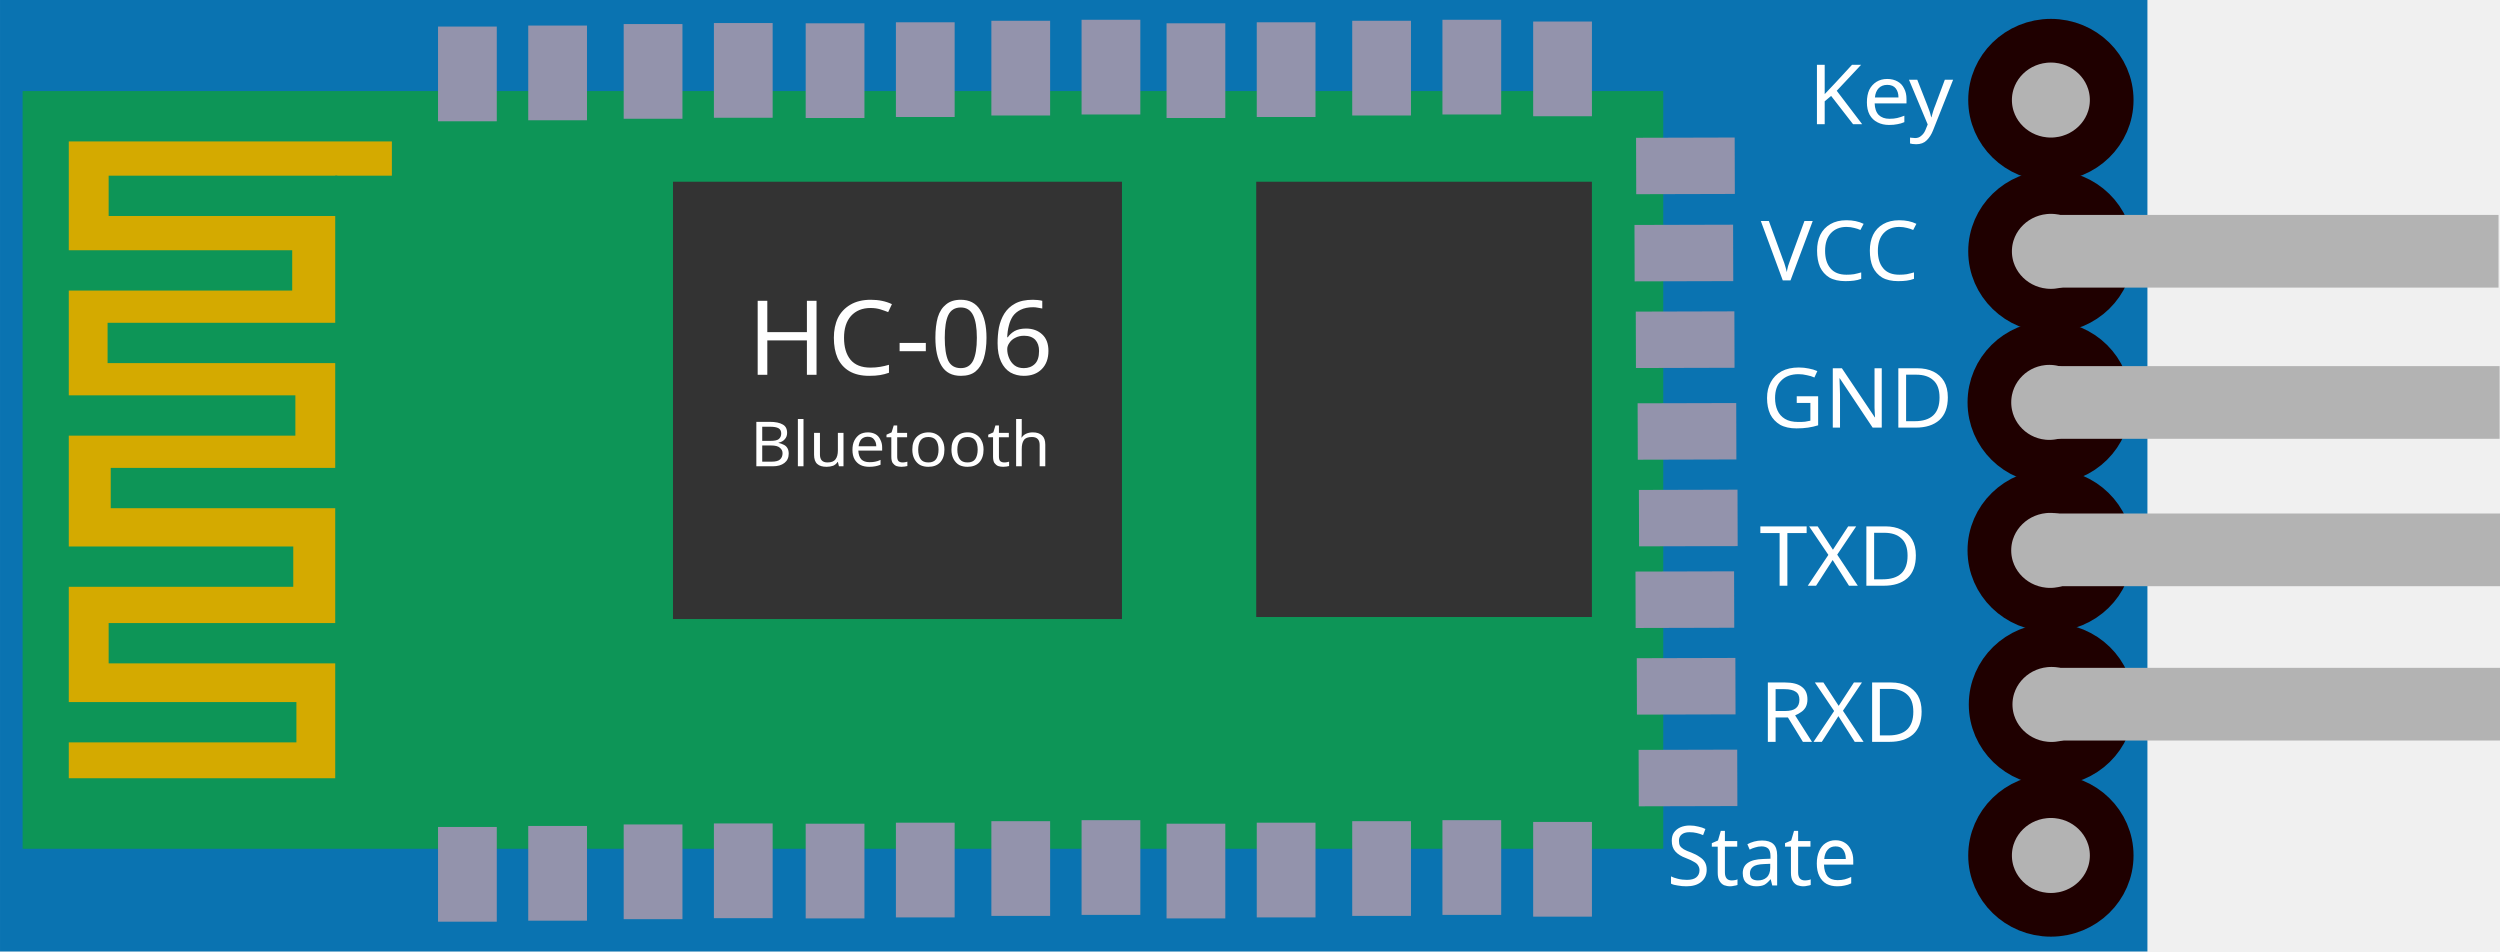
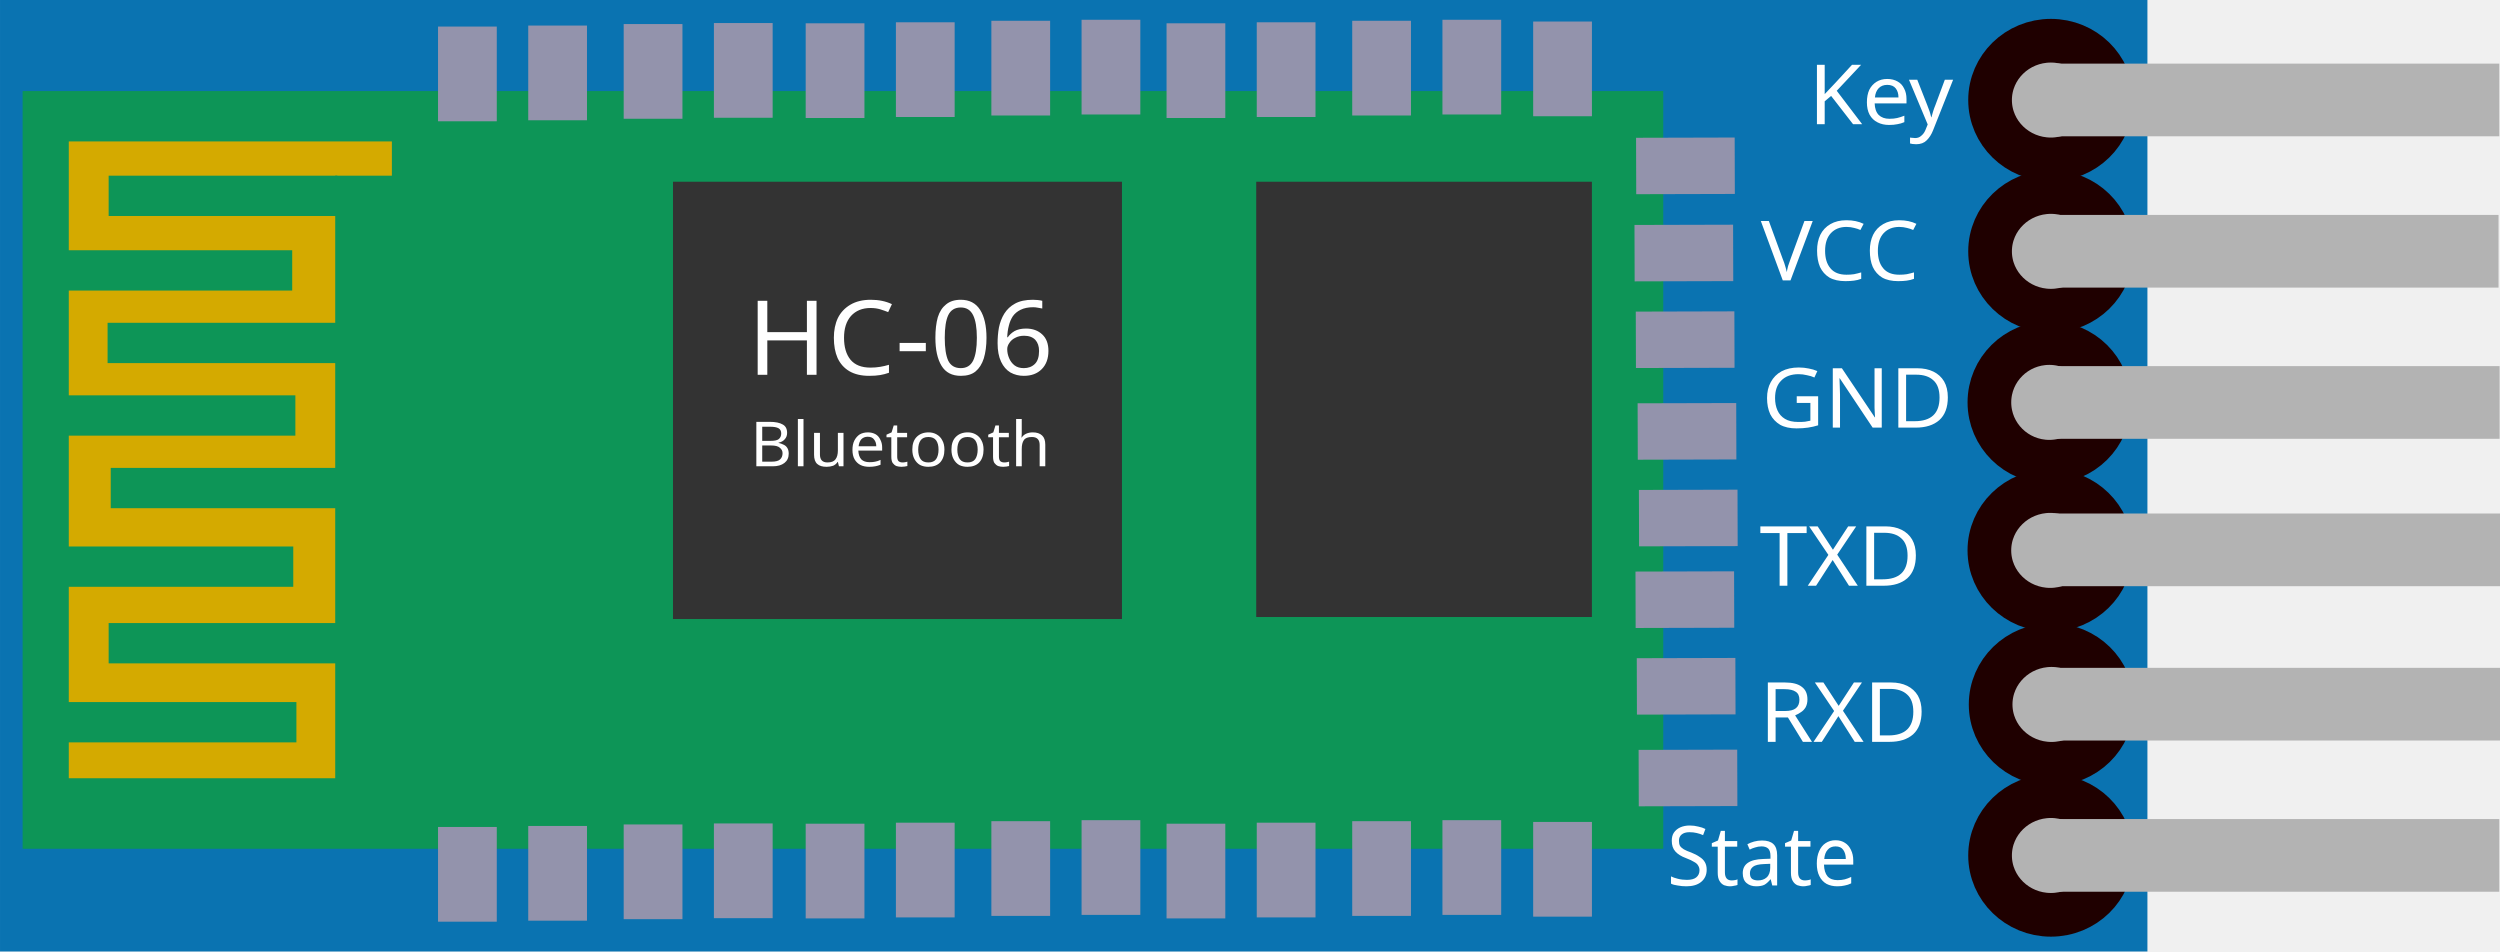
<svg xmlns="http://www.w3.org/2000/svg" gorn="0" width="42.044mm" id="svg4718" height="16.002mm" version="1.1" viewBox="0 0 148.974 56.7">
  <defs id="defs4720" />
  <g transform="translate(-336.9416,-478.2979)">
    <g>
      <g>
        <g>
          <g>
            <g>
              <g>
                <g gorn="0.3.0.0.0.0.0.0.0" id="breadboard">
                  <rect gorn="0.3.0.0.0.0.0.0.0.0" width="127.964" style="fill:#0a73b1;fill-opacity:1" x="336.942" id="rect3336" y="478.298" height="56.7" />
                  <ellipse gorn="0.3.0.0.0.0.0.0.0.1" stroke="#1f0000" stroke-opacity="1" cx="459.153" fill="#b3b3b3" ry="3.536" rx="3.624" id="KEY" cy="484.26" stroke-width="2.603" />
+                   <rect width="26.575" style="fill:#b3b3b3;fill-opacity:1;fill-rule:nonzero" x="459.3" y="482.089" height="4.331" />
+                   <rect width="2.698" style="fill:none" x="483.642" id="connector6pin" y="482.661" height="2.821" />
                  <ellipse gorn="0.3.0.0.0.0.0.0.0.2" stroke="#1f0000" stroke-opacity="1" cx="459.153" fill="#b3b3b3" ry="3.536" id="VCC" rx="3.624" cy="493.276" stroke-width="2.603" />
                  <rect width="26.575" style="fill:#b3b3b3;fill-opacity:1;fill-rule:nonzero" x="459.254" y="491.105" height="4.331" />
                  <rect gorn="0.3.0.0.0.0.0.0.0.4" width="2.698" style="fill:none" x="483.642" y="491.677" id="connector0pin" height="2.821" />
                  <ellipse gorn="0.3.0.0.0.0.0.0.0.5" stroke="#1f0000" stroke-opacity="1" cx="459.058" fill="#b3b3b3" ry="3.536" id="GND" rx="3.569" cy="502.276" stroke-width="2.603" />
                  <rect width="26.55" style="fill:#b3b3b3;fill-opacity:1;fill-rule:nonzero" x="459.342" y="500.115" height="4.331" />
                  <rect gorn="0.3.0.0.0.0.0.0.0.7" width="2.698" style="fill:none" x="483.642" id="connector1pin" y="500.677" height="2.821" />
                  <ellipse gorn="0.3.0.0.0.0.0.0.0.8" stroke="#1f0000" stroke-opacity="1" cx="459.112" fill="#b3b3b3" ry="3.536" id="TXD" rx="3.624" cy="511.096" stroke-width="2.603" />
                  <rect gorn="0.3.0.0.0.0.0.0.0.9" width="26.575" style="fill:#b3b3b3;fill-opacity:1;fill-rule:nonzero" x="459.341" id="connector4pin" y="508.898" height="4.331" />
                  <rect gorn="0.3.0.0.0.0.0.0.0.10" width="2.698" style="fill:none" x="483.642" id="connector2pin" y="509.677" height="2.821" />
                  <ellipse gorn="0.3.0.0.0.0.0.0.0.11" stroke="#1f0000" stroke-opacity="1" cx="459.187" fill="#b3b3b3" ry="3.536" id="RXD" rx="3.624" cy="520.276" stroke-width="2.603" />
                  <rect gorn="0.3.0.0.0.0.0.0.0.12" width="26.575" style="fill:#b3b3b3;fill-opacity:1;fill-rule:nonzero" x="459.341" id="connector5pin" y="518.095" height="4.331" />
                  <rect gorn="0.3.0.0.0.0.0.0.0.13" width="2.698" style="fill:none" x="483.642" y="518.677" id="connector3pin" height="2.821" />
                  <ellipse gorn="0.3.0.0.0.0.0.0.0.14" stroke="#1f0000" stroke-opacity="1" cx="459.153" fill="#b3b3b3" ry="3.536" id="State" rx="3.624" cy="529.276" stroke-width="2.603" />
+                   <rect width="26.575" style="fill:#b3b3b3;fill-opacity:1;fill-rule:nonzero" x="459.3" y="527.105" height="4.331" />
+                   <rect width="2.698" style="fill:none" x="483.642" id="connector7pin" y="527.677" height="2.821" />
                  <g transform="scale(1.020334,0.9800716)">
                    <g>
                      <g>
                        <g>
                          <g>
                            <g>
                              <g>
                                <text gorn="0.3.0.0.0.0.0.0.0.15.0.0.0.0.0.0.0" stroke="none" fill="#ffffff" style="font-style:normal;font-variant:normal;font-weight:normal;font-stretch:normal;line-height:125%;font-family:OCRA;-inkscape-font-specification:OCRA;text-align:end;letter-spacing:0px;word-spacing:0px;text-anchor:end;" x="444.287" font-size="5.039" id="tspan3032" y="495.574" fill-opacity="1">Key</text>
                              </g>
                            </g>
                          </g>
                        </g>
                      </g>
                    </g>
                  </g>
                  <g transform="scale(1.020334,0.9800716)">
                    <g>
                      <g>
                        <g>
                          <g>
                            <g>
                              <g>
                                <text gorn="0.3.0.0.0.0.0.0.0.16.0.0.0.0.0.0.0" stroke="none" fill="#ffffff" style="font-style:normal;font-variant:normal;font-weight:normal;font-stretch:normal;line-height:125%;font-family:OCRA;-inkscape-font-specification:OCRA;letter-spacing:0px;word-spacing:0px;" x="433.064" font-size="5.039" id="tspan3066" y="505.069" fill-opacity="1">VCC</text>
                              </g>
                            </g>
                          </g>
                        </g>
                      </g>
                    </g>
                  </g>
                  <g transform="scale(1.020334,0.9800716)">
                    <g>
                      <g>
                        <g>
                          <g>
                            <g>
                              <g>
                                <text gorn="0.3.0.0.0.0.0.0.0.17.0.0.0.0.0.0.0" stroke="none" fill="#ffffff" style="font-style:normal;font-variant:normal;font-weight:normal;font-stretch:normal;line-height:125%;font-family:OCRA;-inkscape-font-specification:OCRA;letter-spacing:0px;word-spacing:0px;" x="433.112" font-size="5.039" id="tspan3066-7" y="514.022" fill-opacity="1">GND</text>
                              </g>
                            </g>
                          </g>
                        </g>
                      </g>
                    </g>
                  </g>
                  <g transform="scale(1.020334,0.9800716)">
                    <g>
                      <g>
                        <g>
                          <g>
                            <g>
                              <g>
                                <text gorn="0.3.0.0.0.0.0.0.0.18.0.0.0.0.0.0.0" stroke="none" fill="#ffffff" style="font-style:normal;font-variant:normal;font-weight:normal;font-stretch:normal;line-height:125%;font-family:OCRA;-inkscape-font-specification:OCRA;letter-spacing:0px;word-spacing:0px;" x="432.987" font-size="5.039" id="tspan3066-7-0" y="523.636" fill-opacity="1">TXD</text>
                              </g>
                            </g>
                          </g>
                        </g>
                      </g>
                    </g>
                  </g>
                  <g transform="scale(1.020334,0.9800716)">
                    <g>
                      <g>
                        <g>
                          <g>
                            <g>
                              <g>
                                <text gorn="0.3.0.0.0.0.0.0.0.19.0.0.0.0.0.0.0" stroke="none" fill="#ffffff" style="font-style:normal;font-variant:normal;font-weight:normal;font-stretch:normal;line-height:125%;font-family:OCRA;-inkscape-font-specification:OCRA;letter-spacing:0px;word-spacing:0px;" x="432.987" font-size="5.039" id="tspan3066-7-0-4" y="533.13" fill-opacity="1">RXD</text>
                              </g>
                            </g>
                          </g>
                        </g>
                      </g>
                    </g>
                  </g>
                  <g transform="scale(0.9789588,1.021493)">
                    <g>
                      <g>
                        <g>
                          <g>
                            <g>
                              <g>
                                <text gorn="0.3.0.0.0.0.0.0.0.20.0.0.0.0.0.0.0" stroke="none" fill="#ffffff" style="font-style:normal;font-variant:normal;font-weight:normal;font-stretch:normal;line-height:125%;font-family:OCRA;-inkscape-font-specification:OCRA;letter-spacing:0px;word-spacing:0px;" x="445.647" font-size="4.835" id="tspan3066-7-0-4-8" y="519.892" fill-opacity="1">State</text>
                              </g>
                            </g>
                          </g>
                        </g>
                      </g>
                    </g>
                  </g>
                  <rect gorn="0.3.0.0.0.0.0.0.0.21" width="97.765" style="fill:#0d9557;fill-opacity:1;fill-rule:nonzero" x="338.289" id="rect5807" y="483.724" height="45.152" />
                  <rect gorn="0.3.0.0.0.0.0.0.0.22" width="26.754" style="fill:#333333;fill-opacity:1;fill-rule:nonzero" x="377.045" id="rect3085" y="489.127" height="26.059" />
                  <g transform="scale(1.020334,0.9800716)">
                    <g>
                      <g>
                        <g>
                          <g>
                            <g>
                              <g>
                                <text gorn="0.3.0.0.0.0.0.0.0.23.0.0.0.0.0.0.0" stroke="none" fill="#ffffff" style="font-style:normal;font-variant:normal;font-weight:normal;font-stretch:normal;line-height:125%;font-family:OCRA;-inkscape-font-specification:OCRA;text-align:center;letter-spacing:0px;word-spacing:0px;text-anchor:middle;" x="382.808" font-size="6.299" id="tspan3016" y="510.812" fill-opacity="1">HC-06</text>
                              </g>
                            </g>
                          </g>
                        </g>
                      </g>
                    </g>
                  </g>
                  <g transform="scale(1.020334,0.9800716)">
                    <g>
                      <g>
                        <g>
                          <g>
                            <g>
                              <g>
                                <text gorn="0.3.0.0.0.0.0.0.0.24.0.0.0.0.0.0.0" stroke="none" fill="#ffffff" style="font-style:normal;font-variant:normal;font-weight:normal;font-stretch:normal;line-height:125%;font-family:OCRA;-inkscape-font-specification:OCRA;text-align:center;letter-spacing:0px;word-spacing:0px;text-anchor:middle;" x="382.808" font-size="3.78" id="tspan3018" y="516.372" fill-opacity="1">Bluetooth</text>
                              </g>
                            </g>
                          </g>
                        </g>
                      </g>
                    </g>
                  </g>
                  <rect gorn="0.3.0.0.0.0.0.0.0.25" width="19.253" ry="0" style="fill:#d4aa00;fill-opacity:1;fill-rule:nonzero" x="341.04" id="Antenna" y="486.726" height="37.947">
                                        </rect>
                  <rect gorn="0.3.0.0.0.0.0.0.0.26" width="3.876" style="fill:#0d9557;fill-opacity:1;fill-rule:nonzero" x="356.917" id="rect5811" y="488.767" height="37.467" />
                  <rect gorn="0.3.0.0.0.0.0.0.0.27" width="13.627" style="fill:#0d9557;fill-opacity:1;fill-rule:nonzero" x="343.415" id="rect5813" y="488.767" height="2.402" />
                  <rect gorn="0.3.0.0.0.0.0.0.0.28" width="13.627" style="fill:#0d9557;fill-opacity:1;fill-rule:nonzero" x="340.727" id="rect5813-0" y="493.21" height="2.402" />
                  <rect gorn="0.3.0.0.0.0.0.0.0.29" width="13.627" style="fill:#0d9557;fill-opacity:1;fill-rule:nonzero" x="343.352" id="rect5813-0-3" y="497.533" height="2.402" />
                  <rect gorn="0.3.0.0.0.0.0.0.0.30" width="13.627" style="fill:#0d9557;fill-opacity:1;fill-rule:nonzero" x="340.915" id="rect5813-0-6" y="501.856" height="2.402" />
                  <rect gorn="0.3.0.0.0.0.0.0.0.31" width="13.627" style="fill:#0d9557;fill-opacity:1;fill-rule:nonzero" x="343.54" id="rect5813-0-3-2" y="506.18" height="2.402" />
                  <rect gorn="0.3.0.0.0.0.0.0.0.32" width="13.627" style="fill:#0d9557;fill-opacity:1;fill-rule:nonzero" x="340.79" id="rect5813-0-4" y="510.863" height="2.402" />
                  <rect gorn="0.3.0.0.0.0.0.0.0.33" width="13.627" style="fill:#0d9557;fill-opacity:1;fill-rule:nonzero" x="343.415" id="rect5813-0-3-5" y="515.426" height="2.402" />
                  <rect gorn="0.3.0.0.0.0.0.0.0.34" width="3.501" style="fill:#9393ac;fill-opacity:1;fill-rule:nonzero" x="363.043" id="rect5898" y="479.881" height="5.644" />
                  <rect gorn="0.3.0.0.0.0.0.0.0.35" width="3.501" style="fill:#9393ac;fill-opacity:1;fill-rule:nonzero" x="368.419" id="rect5898-8" y="479.821" height="5.644" />
                  <rect gorn="0.3.0.0.0.0.0.0.0.36" width="3.501" style="fill:#9393ac;fill-opacity:1;fill-rule:nonzero" x="374.107" id="rect5898-1" y="479.731" height="5.644" />
                  <rect gorn="0.3.0.0.0.0.0.0.0.37" width="3.501" style="fill:#9393ac;fill-opacity:1;fill-rule:nonzero" x="379.483" id="rect5898-8-2" y="479.671" height="5.644" />
                  <rect gorn="0.3.0.0.0.0.0.0.0.38" width="3.501" style="fill:#9393ac;fill-opacity:1;fill-rule:nonzero" x="384.952" id="rect5898-14" y="479.686" height="5.644" />
                  <rect gorn="0.3.0.0.0.0.0.0.0.39" width="3.501" style="fill:#9393ac;fill-opacity:1;fill-rule:nonzero" x="390.328" id="rect5898-8-9" y="479.626" height="5.644" />
                  <rect gorn="0.3.0.0.0.0.0.0.0.40" width="3.501" style="fill:#9393ac;fill-opacity:1;fill-rule:nonzero" x="396.017" id="rect5898-1-8" y="479.536" height="5.644" />
                  <rect gorn="0.3.0.0.0.0.0.0.0.41" width="3.501" style="fill:#9393ac;fill-opacity:1;fill-rule:nonzero" x="401.392" id="rect5898-8-2-2" y="479.476" height="5.644" />
                  <rect gorn="0.3.0.0.0.0.0.0.0.42" width="3.501" style="fill:#9393ac;fill-opacity:1;fill-rule:nonzero" x="406.456" id="rect5898-14-4" y="479.686" height="5.644" />
                  <rect gorn="0.3.0.0.0.0.0.0.0.43" width="3.501" style="fill:#9393ac;fill-opacity:1;fill-rule:nonzero" x="411.831" id="rect5898-8-9-5" y="479.626" height="5.644" />
                  <rect gorn="0.3.0.0.0.0.0.0.0.44" width="3.501" style="fill:#9393ac;fill-opacity:1;fill-rule:nonzero" x="417.52" id="rect5898-1-8-2" y="479.536" height="5.644" />
                  <rect gorn="0.3.0.0.0.0.0.0.0.45" width="3.501" style="fill:#9393ac;fill-opacity:1;fill-rule:nonzero" x="422.896" id="rect5898-8-2-2-9" y="479.476" height="5.644" />
                  <rect gorn="0.3.0.0.0.0.0.0.0.46" width="3.501" style="fill:#9393ac;fill-opacity:1;fill-rule:nonzero" x="428.303" id="rect5898-8-2-2-9-9" y="479.581" height="5.644" />
                  <rect gorn="0.3.0.0.0.0.0.0.0.47" width="3.501" style="fill:#9393ac;fill-opacity:1;fill-rule:nonzero" x="363.043" id="rect5898-83" y="527.577" height="5.644" />
                  <rect gorn="0.3.0.0.0.0.0.0.0.48" width="3.501" style="fill:#9393ac;fill-opacity:1;fill-rule:nonzero" x="368.419" id="rect5898-8-8" y="527.517" height="5.644" />
                  <rect gorn="0.3.0.0.0.0.0.0.0.49" width="3.501" style="fill:#9393ac;fill-opacity:1;fill-rule:nonzero" x="374.107" id="rect5898-1-6" y="527.427" height="5.644" />
                  <rect gorn="0.3.0.0.0.0.0.0.0.50" width="3.501" style="fill:#9393ac;fill-opacity:1;fill-rule:nonzero" x="379.483" id="rect5898-8-2-9" y="527.367" height="5.644" />
                  <rect gorn="0.3.0.0.0.0.0.0.0.51" width="3.501" style="fill:#9393ac;fill-opacity:1;fill-rule:nonzero" x="384.952" id="rect5898-14-8" y="527.382" height="5.644" />
                  <rect gorn="0.3.0.0.0.0.0.0.0.52" width="3.501" style="fill:#9393ac;fill-opacity:1;fill-rule:nonzero" x="390.328" id="rect5898-8-9-6" y="527.322" height="5.644" />
                  <rect gorn="0.3.0.0.0.0.0.0.0.53" width="3.501" style="fill:#9393ac;fill-opacity:1;fill-rule:nonzero" x="396.017" id="rect5898-1-8-6" y="527.232" height="5.644" />
                  <rect gorn="0.3.0.0.0.0.0.0.0.54" width="3.501" style="fill:#9393ac;fill-opacity:1;fill-rule:nonzero" x="401.392" id="rect5898-8-2-2-2" y="527.172" height="5.644" />
                  <rect gorn="0.3.0.0.0.0.0.0.0.55" width="3.501" style="fill:#9393ac;fill-opacity:1;fill-rule:nonzero" x="406.456" id="rect5898-14-4-3" y="527.382" height="5.644" />
                  <rect gorn="0.3.0.0.0.0.0.0.0.56" width="3.501" style="fill:#9393ac;fill-opacity:1;fill-rule:nonzero" x="411.831" id="rect5898-8-9-5-8" y="527.322" height="5.644" />
                  <rect gorn="0.3.0.0.0.0.0.0.0.57" width="3.501" style="fill:#9393ac;fill-opacity:1;fill-rule:nonzero" x="417.52" id="rect5898-1-8-2-2" y="527.232" height="5.644" />
                  <rect gorn="0.3.0.0.0.0.0.0.0.58" width="3.501" style="fill:#9393ac;fill-opacity:1;fill-rule:nonzero" x="422.896" id="rect5898-8-2-2-9-6" y="527.172" height="5.644" />
                  <rect gorn="0.3.0.0.0.0.0.0.0.59" width="3.501" style="fill:#9393ac;fill-opacity:1;fill-rule:nonzero" x="428.303" id="rect5898-8-2-2-9-9-2" y="527.277" height="5.644" />
                  <g transform="matrix(-0.00287205,-0.9999959,0.9999965,-0.00264986,0,0)">
                    <g>
                      <g>
                        <g>
                          <g>
                            <g>
                              <g>
                                <rect gorn="0.3.0.0.0.0.0.0.0.60.0.0.0.0.0.0.0" width="3.362" style="fill:#9393ac;fill-opacity:1;fill-rule:nonzero" x="-527.496" id="rect5898-8-9-6-7" y="433.082" height="5.876" />
                              </g>
                            </g>
                          </g>
                        </g>
                      </g>
                    </g>
                  </g>
                  <g transform="matrix(-0.00287205,-0.9999959,0.9999965,-0.00264986,0,0)">
                    <g>
                      <g>
                        <g>
                          <g>
                            <g>
                              <g>
                                <rect gorn="0.3.0.0.0.0.0.0.0.61.0.0.0.0.0.0.0" width="3.362" style="fill:#9393ac;fill-opacity:1;fill-rule:nonzero" x="-522.032" id="rect5898-1-8-6-5" y="432.988" height="5.876" />
                              </g>
                            </g>
                          </g>
                        </g>
                      </g>
                    </g>
                  </g>
                  <g transform="matrix(-0.00287205,-0.9999959,0.9999965,-0.00264986,0,0)">
                    <g>
                      <g>
                        <g>
                          <g>
                            <g>
                              <g>
                                <rect gorn="0.3.0.0.0.0.0.0.0.62.0.0.0.0.0.0.0" width="3.362" style="fill:#9393ac;fill-opacity:1;fill-rule:nonzero" x="-516.869" id="rect5898-8-2-2-2-7" y="432.926" height="5.876" />
                              </g>
                            </g>
                          </g>
                        </g>
                      </g>
                    </g>
                  </g>
                  <g transform="matrix(-0.00287205,-0.9999959,0.9999965,-0.00264986,0,0)">
                    <g>
                      <g>
                        <g>
                          <g>
                            <g>
                              <g>
                                <rect gorn="0.3.0.0.0.0.0.0.0.63.0.0.0.0.0.0.0" width="3.362" style="fill:#9393ac;fill-opacity:1;fill-rule:nonzero" x="-512.005" id="rect5898-14-4-3-8" y="433.144" height="5.876" />
                              </g>
                            </g>
                          </g>
                        </g>
                      </g>
                    </g>
                  </g>
                  <g transform="matrix(-0.00287205,-0.9999959,0.9999965,-0.00264986,0,0)">
                    <g>
                      <g>
                        <g>
                          <g>
                            <g>
                              <g>
                                <rect gorn="0.3.0.0.0.0.0.0.0.64.0.0.0.0.0.0.0" width="3.362" style="fill:#9393ac;fill-opacity:1;fill-rule:nonzero" x="-506.842" id="rect5898-8-9-5-8-2" y="433.082" height="5.876" />
                              </g>
                            </g>
                          </g>
                        </g>
                      </g>
                    </g>
                  </g>
                  <g transform="matrix(-0.00287205,-0.9999959,0.9999965,-0.00264986,0,0)">
                    <g>
                      <g>
                        <g>
                          <g>
                            <g>
                              <g>
                                <rect gorn="0.3.0.0.0.0.0.0.0.65.0.0.0.0.0.0.0" width="3.362" style="fill:#9393ac;fill-opacity:1;fill-rule:nonzero" x="-501.378" id="rect5898-1-8-2-2-7" y="432.988" height="5.876" />
                              </g>
                            </g>
                          </g>
                        </g>
                      </g>
                    </g>
                  </g>
                  <g transform="matrix(-0.00287205,-0.9999959,0.9999965,-0.00264986,0,0)">
                    <g>
                      <g>
                        <g>
                          <g>
                            <g>
                              <g>
                                <rect gorn="0.3.0.0.0.0.0.0.0.66.0.0.0.0.0.0.0" width="3.362" style="fill:#9393ac;fill-opacity:1;fill-rule:nonzero" x="-496.214" id="rect5898-8-2-2-9-6-8" y="432.926" height="5.876" />
                              </g>
                            </g>
                          </g>
                        </g>
                      </g>
                    </g>
                  </g>
                  <g transform="matrix(-0.00287205,-0.9999959,0.9999965,-0.00264986,0,0)">
                    <g>
                      <g>
                        <g>
                          <g>
                            <g>
                              <g>
                                <rect gorn="0.3.0.0.0.0.0.0.0.67.0.0.0.0.0.0.0" width="3.362" style="fill:#9393ac;fill-opacity:1;fill-rule:nonzero" x="-491.02" id="rect5898-8-2-2-9-9-2-0" y="433.035" height="5.876" />
                              </g>
                            </g>
                          </g>
                        </g>
                      </g>
                    </g>
                  </g>
                  <rect gorn="0.3.0.0.0.0.0.0.0.68" width="20.003" style="fill:#333333;fill-opacity:1;fill-rule:nonzero" x="411.8" id="rect3085-1" y="489.127" height="25.938" />
                  <rect gorn="0.3.0.0.0.0.0.0.0.69" width="13.627" style="fill:#0d9557;fill-opacity:1;fill-rule:nonzero" x="340.977" id="rect5813-0-6-8" y="520.134" height="2.402" />
                </g>
              </g>
            </g>
          </g>
        </g>
      </g>
    </g>
  </g>
</svg>
